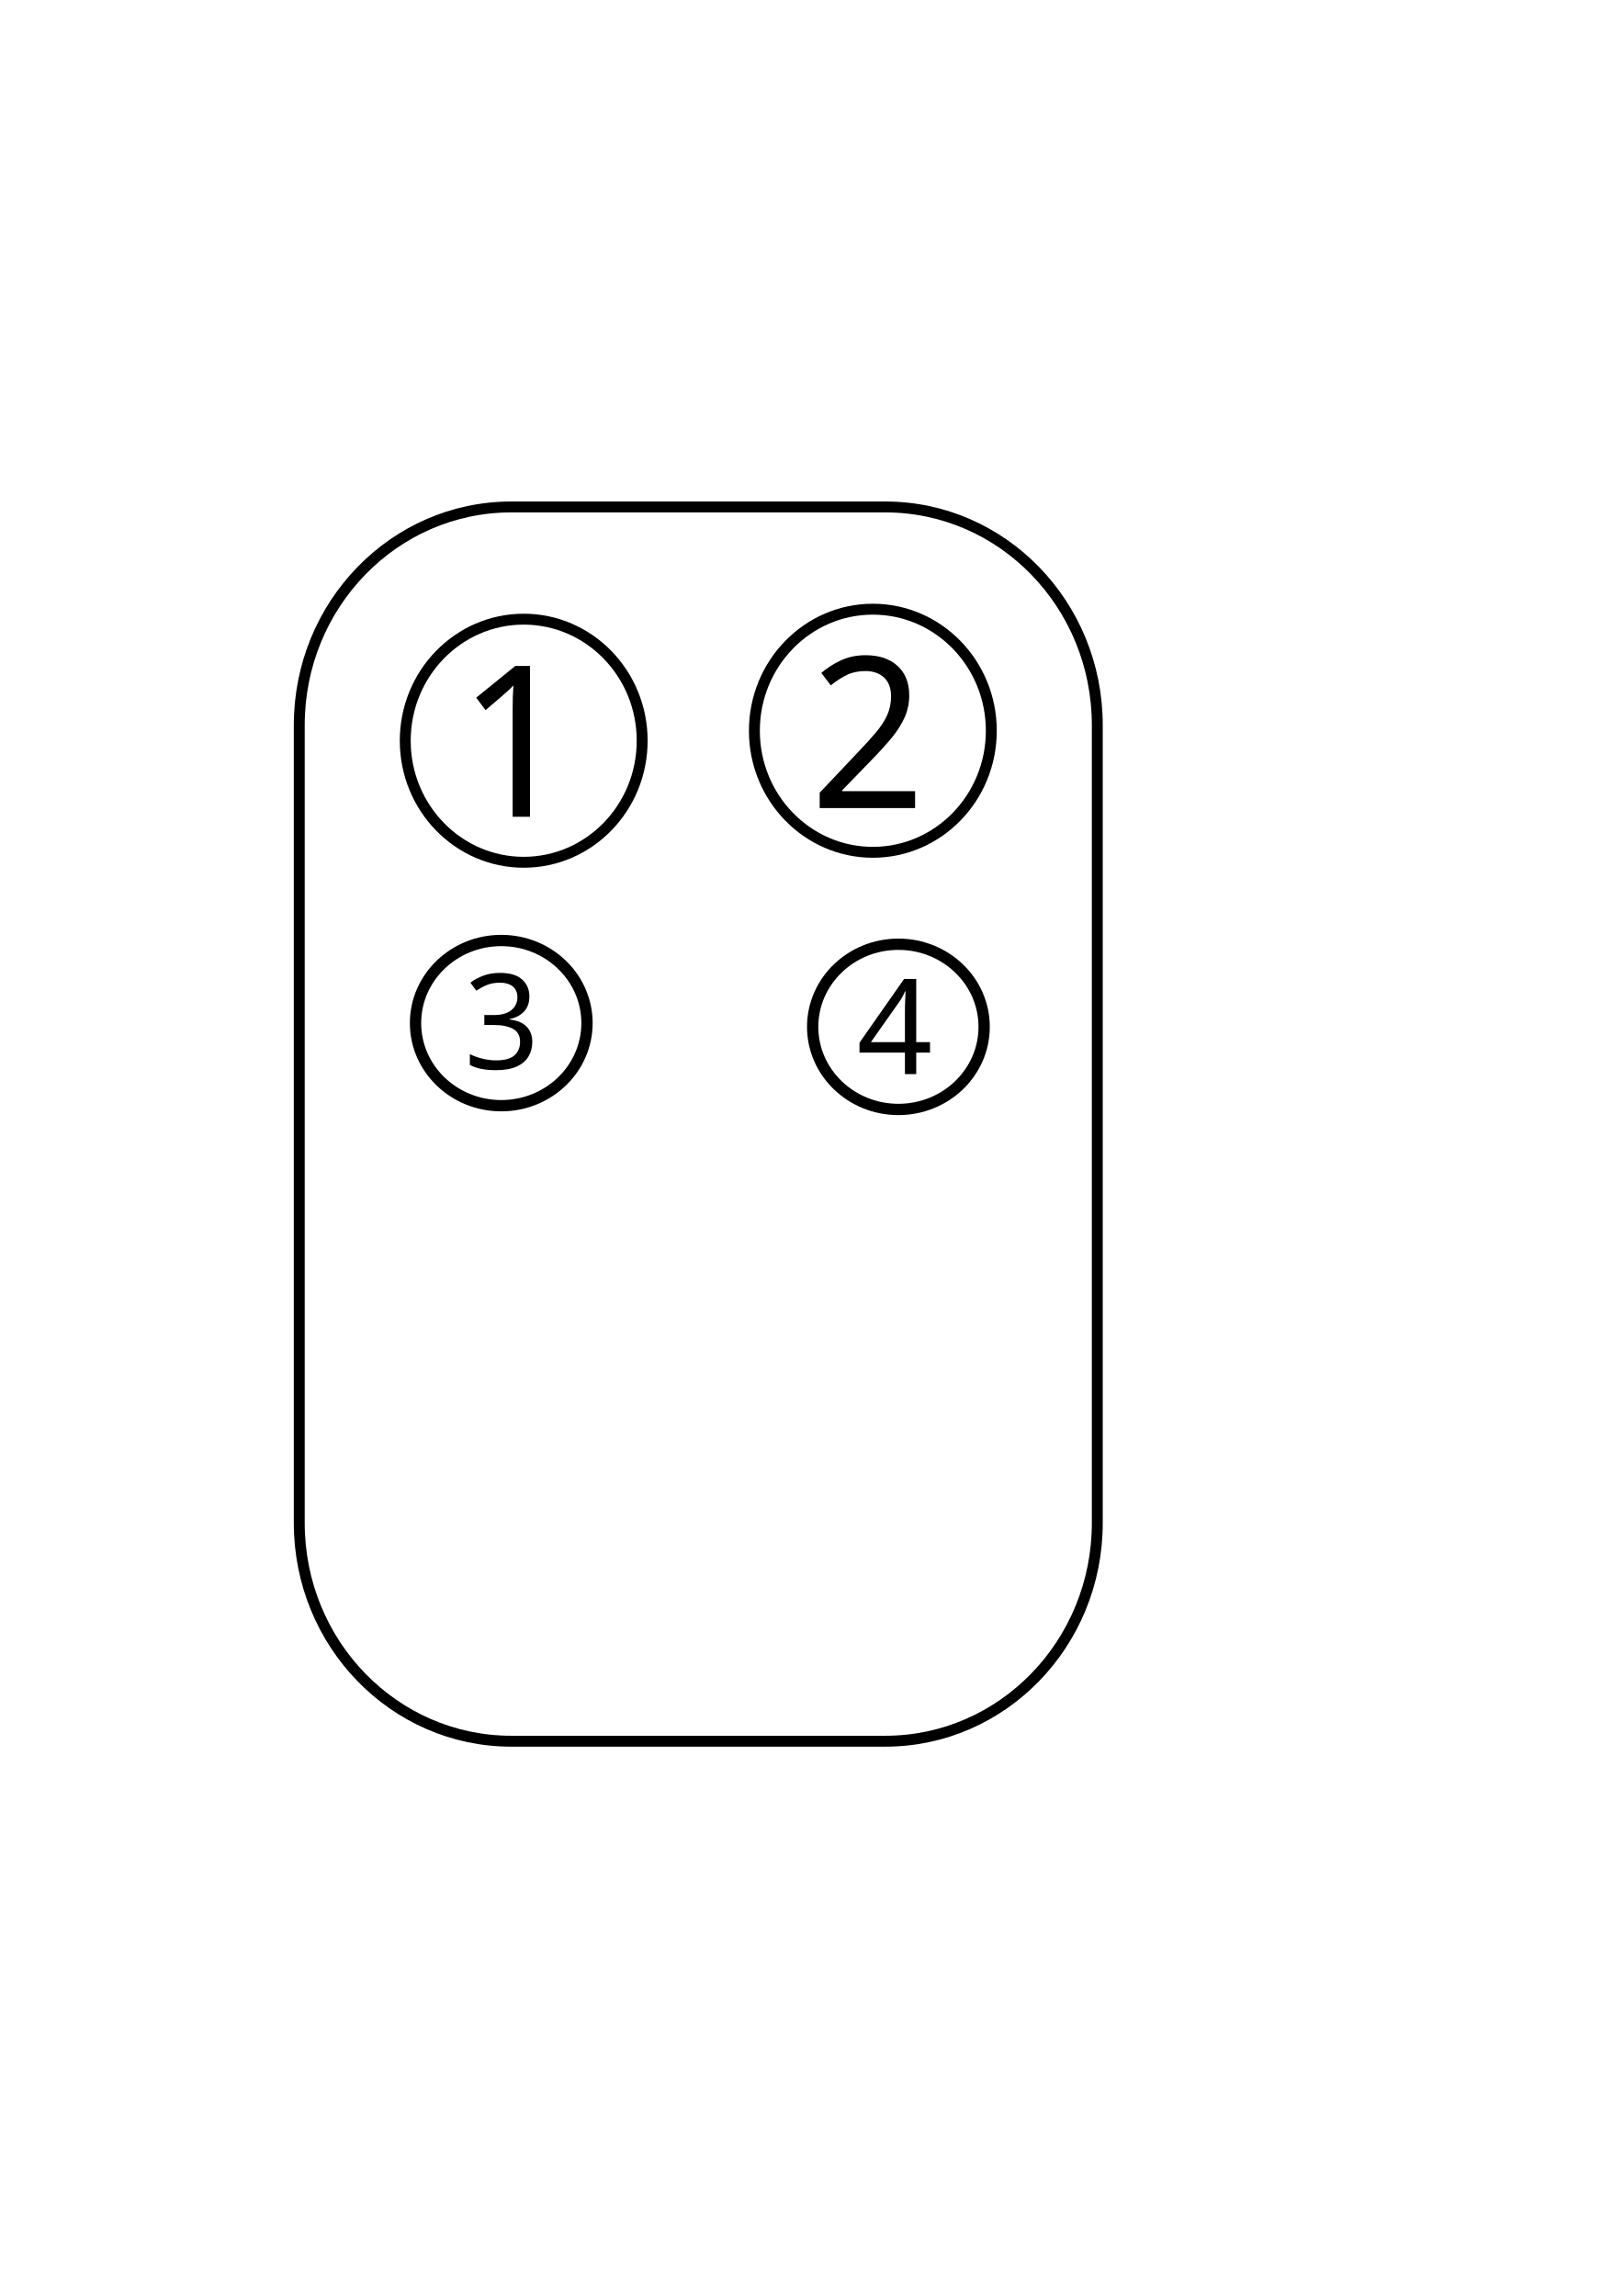
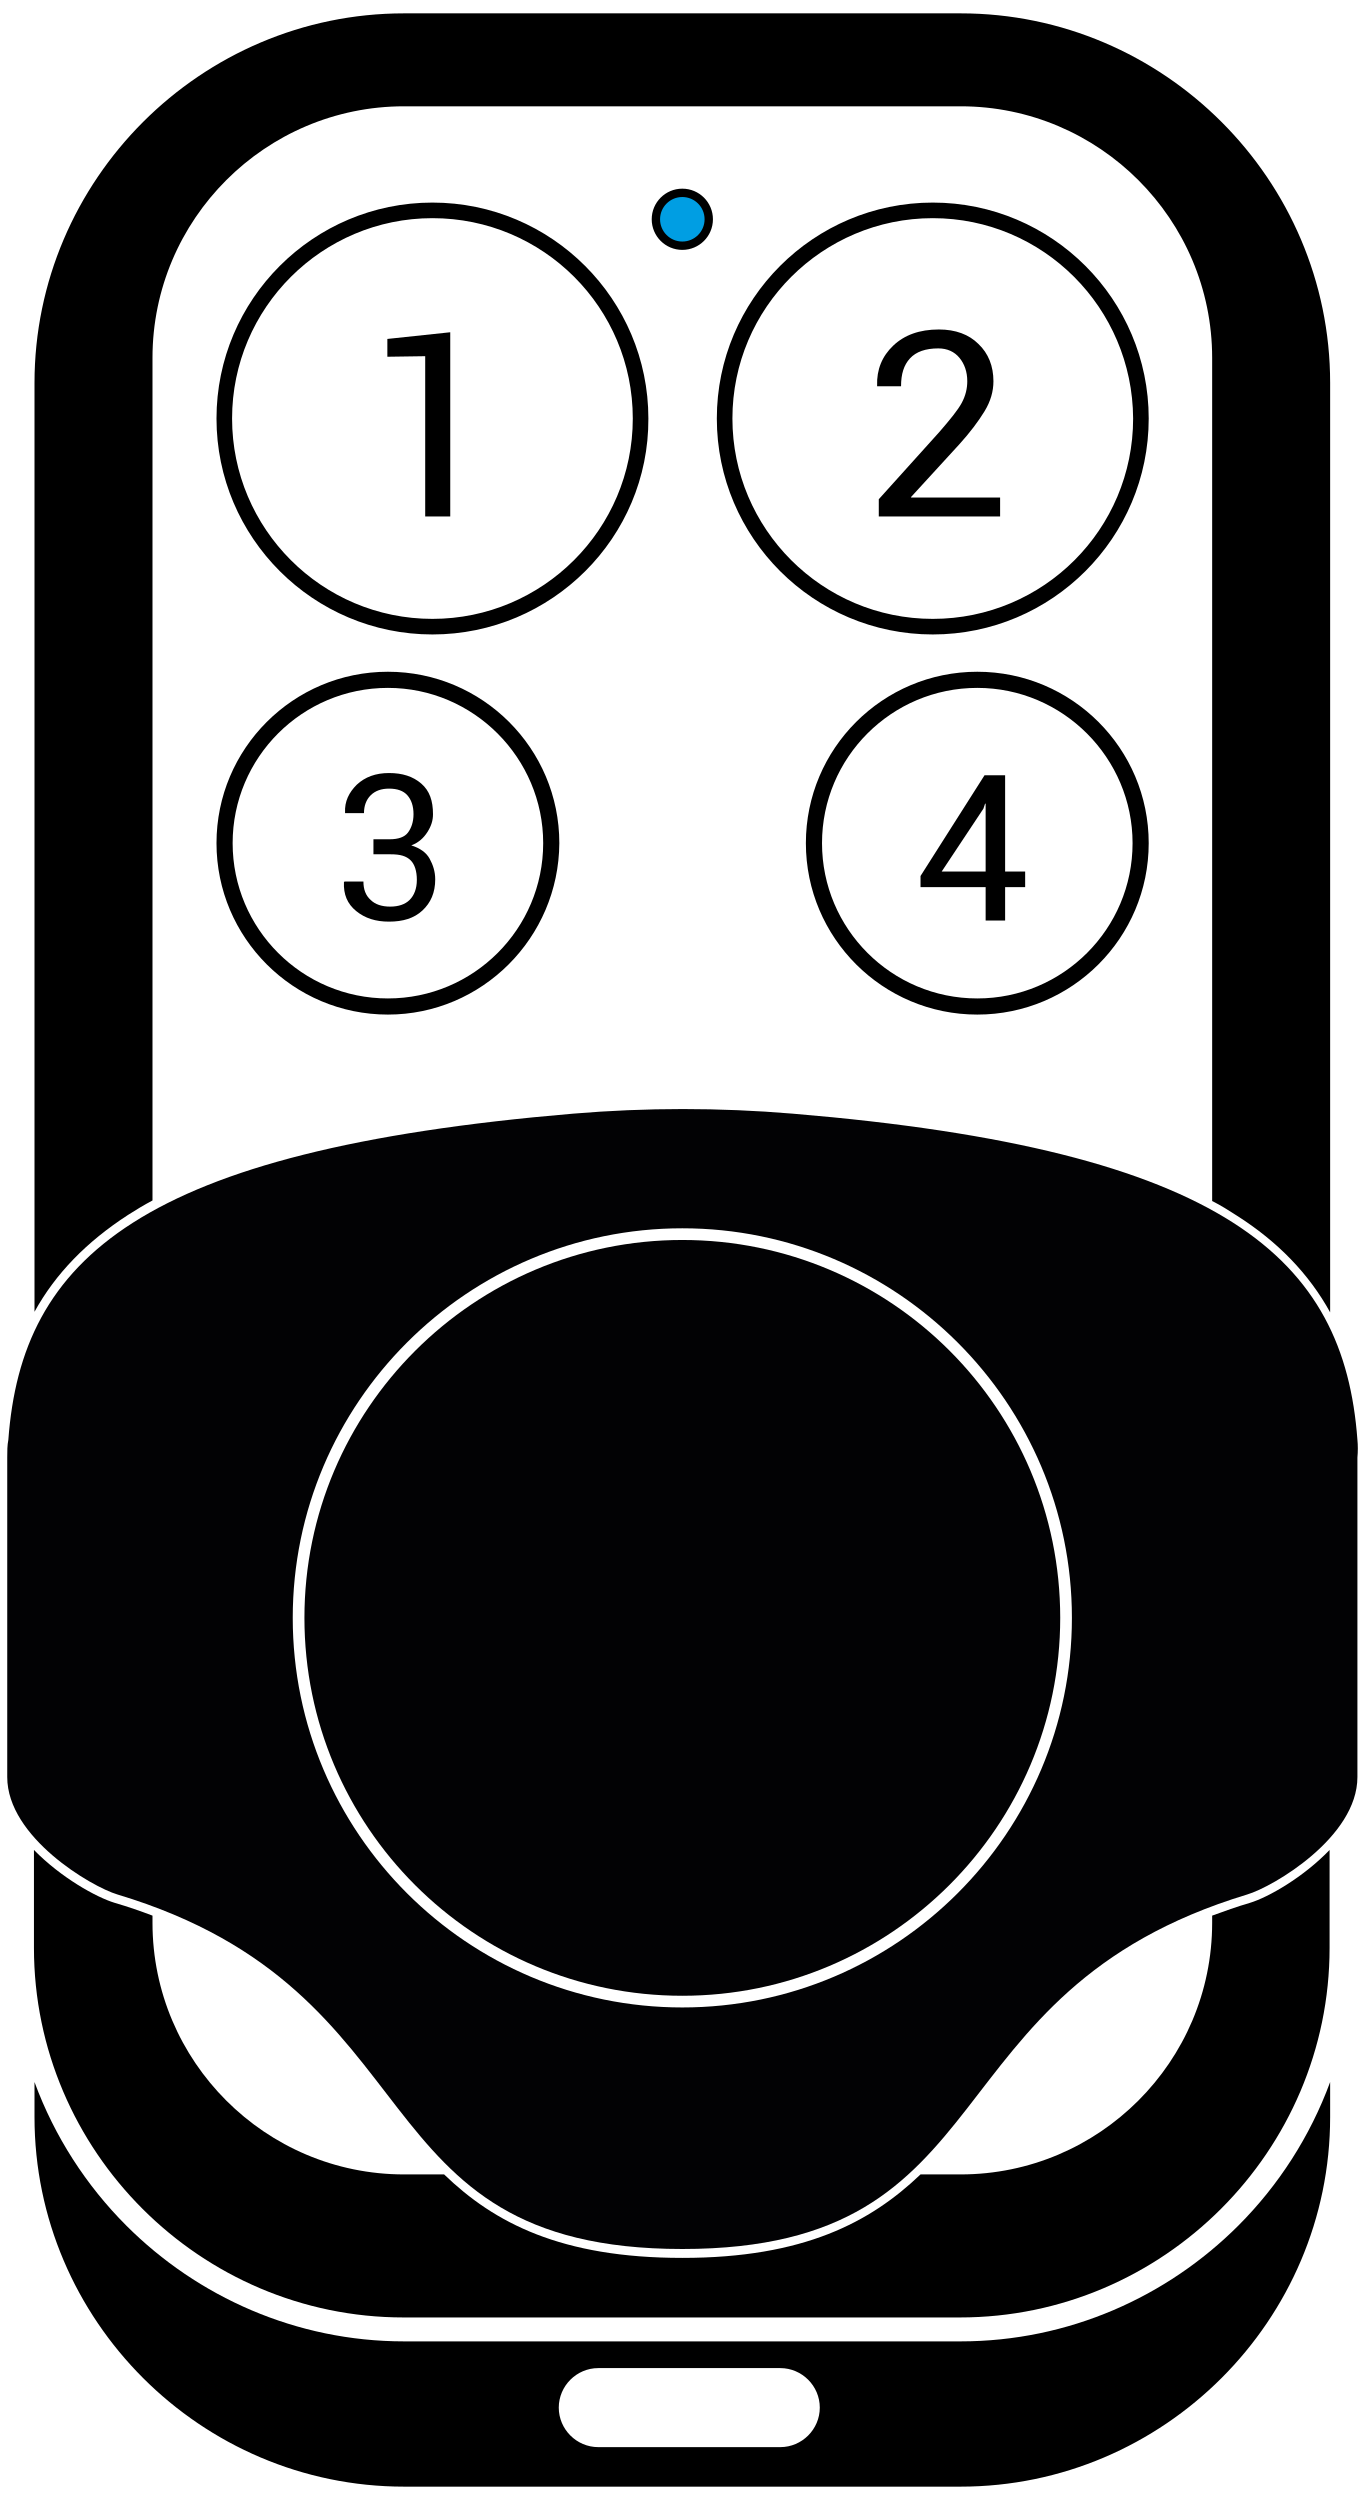
- <svg xmlns="http://www.w3.org/2000/svg" width="210mm" height="297mm" viewBox="0 0 744.094 1052.362" id="svg3412" version="1.1">
-   <defs id="defs3414" />
-   <g id="layer1">
-     <rect style="fill:none;fill-rule:evenodd;stroke:#000000;stroke-width:5;stroke-linecap:round;stroke-linejoin:round;stroke-miterlimit:4;stroke-dasharray:none;stroke-opacity:1" id="rect3420" width="365.714" height="565.714" x="137.143" y="232.362" rx="97.143" ry="100" />
-     <ellipse style="fill:none;stroke:#000000;stroke-width:5;stroke-linecap:round;stroke-linejoin:round;stroke-miterlimit:4;stroke-dasharray:none;stroke-opacity:1" id="path4229" cx="240" cy="339.505" rx="54.286" ry="55.714" />
-     <ellipse style="fill:none;stroke:#000000;stroke-width:5;stroke-linecap:round;stroke-linejoin:round;stroke-miterlimit:4;stroke-dasharray:none;stroke-opacity:1" id="path4229-3" cx="400" cy="334.934" rx="54.286" ry="55.714" />
-     <ellipse style="fill:none;stroke:#000000;stroke-width:5.18;stroke-linecap:round;stroke-linejoin:round;stroke-miterlimit:4;stroke-dasharray:none;stroke-opacity:1" id="path4229-9" cx="229.714" cy="468.934" rx="39.289" ry="37.861" />
-     <ellipse style="fill:none;stroke:#000000;stroke-width:5.18;stroke-linecap:round;stroke-linejoin:round;stroke-miterlimit:4;stroke-dasharray:none;stroke-opacity:1" id="path4229-9-5" cx="411.714" cy="470.648" rx="39.289" ry="37.861" />
-     <text xml:space="preserve" style="font-style:normal;font-weight:normal;font-size:94.69px;line-height:125%;font-family:sans-serif;letter-spacing:0px;word-spacing:0px;fill:#000000;fill-opacity:1;stroke:none;stroke-width:1px;stroke-linecap:butt;stroke-linejoin:miter;stroke-opacity:1" x="214.659" y="366.235" id="text4276" transform="scale(0.9782894,1.022192)">
-       <tspan id="tspan4278" x="214.659" y="366.235">1</tspan>
-     </text>
-     <text xml:space="preserve" style="font-style:normal;font-weight:normal;font-size:94.69px;line-height:125%;font-family:sans-serif;letter-spacing:0px;word-spacing:0px;fill:#000000;fill-opacity:1;stroke:none;stroke-width:1px;stroke-linecap:butt;stroke-linejoin:miter;stroke-opacity:1" x="379.435" y="362.339" id="text4276-4" transform="scale(0.9782894,1.022192)">
-       <tspan id="tspan4278-6" x="379.435" y="362.339">2</tspan>
-     </text>
-     <text xml:space="preserve" style="font-style:normal;font-weight:normal;font-size:60.813px;line-height:125%;font-family:sans-serif;letter-spacing:0px;word-spacing:0px;fill:#000000;fill-opacity:1;stroke:none;stroke-width:1px;stroke-linecap:butt;stroke-linejoin:miter;stroke-opacity:1" x="212.362" y="490.417" id="text4298" transform="scale(1.001044,0.9989571)">
-       <tspan id="tspan4300" x="212.362" y="490.417">3</tspan>
-     </text>
-     <text xml:space="preserve" style="font-style:normal;font-weight:normal;font-size:60.813px;line-height:125%;font-family:sans-serif;letter-spacing:0px;word-spacing:0px;fill:#000000;fill-opacity:1;stroke:none;stroke-width:1px;stroke-linecap:butt;stroke-linejoin:miter;stroke-opacity:1" x="392.189" y="492.817" id="text4298-9" transform="scale(1.001044,0.9989571)">
-       <tspan id="tspan4300-8" x="392.189" y="492.817">4</tspan>
-     </text>
+ <svg xmlns="http://www.w3.org/2000/svg" version="1.1" id="Layer_1" x="0px" y="0px" viewBox="0 0 245.3 449.2" style="enable-background:new 0 0 245.3 449.2;" xml:space="preserve">
+   <style type="text/css">
+ 	.st0{fill:#020204;}
+ 	.st1{fill:#009EE3;}
+ </style>
+   <g>
+     <path d="M107.5,425.5h32.7c3.9,0,7.1,3.2,7.1,7.1l0,0c0,3.9-3.2,7.1-7.1,7.1h-32.7c-3.9,0-7.1-3.2-7.1-7.1l0,0   C100.4,428.7,103.6,425.5,107.5,425.5 M72.6,446.8h100c36.5,0,66.4-29.9,66.4-66.4v-6.3c-3.6,9.8-9.3,18.6-16.5,25.8   c-12.8,12.8-30.5,20.8-49.9,20.8h-100c-19.4,0-37.1-8-49.9-20.8c-7.2-7.2-12.9-16-16.5-25.8v6.3C6.2,416.9,36.1,446.8,72.6,446.8z" />
+   </g>
+   <g>
+     <path d="M23,218.3c1.4-0.9,2.9-1.8,4.4-2.6V64.3c0-24.9,20.3-45.2,45.2-45.2h100c24.9,0,45.2,20.3,45.2,45.2v151.5   c1.6,0.8,3,1.7,4.4,2.6c7.4,4.7,13,10.5,16.8,17.4v-167c0-36.5-29.9-66.4-66.4-66.4h-100C36.1,2.4,6.2,32.3,6.2,68.8v166.9   C10,228.8,15.6,223.1,23,218.3z" />
+     <path d="M224.6,341.9c-2.4,0.7-4.6,1.5-6.8,2.3v1.3c0,24.9-20.3,45.2-45.2,45.2h-7.2c-9,8.6-21,15-42.8,15s-33.8-6.3-42.8-15h-7.2   c-24.9,0-45.2-20.3-45.2-45.2v-1.3c-2.1-0.8-4.4-1.6-6.8-2.3c-3.3-1-9.6-4.5-14.5-9.5V350c0,36.5,29.9,66.4,66.4,66.4h100   c36.5,0,66.4-29.9,66.4-66.4v-17.6C234.2,337.3,227.9,340.9,224.6,341.9z" />
+   </g>
+   <g>
+     <path class="st0" d="M243.9,258.7c-2.4-32.5-23.5-52.1-101.5-58.6c-13.1-1.1-26.3-1.1-39.4,0c-78,6.6-99.1,26.1-101.5,58.6   c-0.2,1-0.2,2.1-0.2,3.2v57.4c0,10.8,15.1,19.7,19.8,21.1c58.2,17.5,42.3,63.7,101.5,63.7S166,358,224.1,340.4   c4.7-1.4,19.8-10.3,19.8-21.1v-57.4C244,260.8,244,259.7,243.9,258.7z M122.6,360.7c-38.6,0-70-31.4-70-70s31.4-70,70-70   s70,31.4,70,70S161.2,360.7,122.6,360.7z" />
+     <path class="st0" d="M122.6,222.8c-37.4,0-67.9,30.4-67.9,67.9s30.4,67.9,67.9,67.9c37.4,0,67.9-30.4,67.9-67.9   S160.1,222.8,122.6,222.8z" />
+   </g>
+   <g>
+     <path d="M77.7,114c-21.4,0-38.8-17.4-38.8-38.8c0-21.4,17.4-38.8,38.8-38.8s38.8,17.4,38.8,38.8C116.6,96.6,99.1,114,77.7,114z    M77.7,39.2c-19.8,0-36,16.1-36,36c0,19.8,16.1,36,36,36c19.8,0,36-16.1,36-36S97.6,39.2,77.7,39.2z" />
+   </g>
+   <g>
+     <path d="M69.7,182.3c-17,0-30.8-13.8-30.8-30.8s13.8-30.8,30.8-30.8s30.8,13.8,30.8,30.8C100.4,168.5,86.6,182.3,69.7,182.3z    M69.7,123.6c-15.4,0-27.9,12.5-27.9,27.9s12.5,27.9,27.9,27.9s27.9-12.5,27.9-27.9C97.6,136.2,85.1,123.6,69.7,123.6z" />
+   </g>
+   <g>
+     <path d="M167.6,114c-21.4,0-38.8-17.4-38.8-38.8s17.4-38.8,38.8-38.8s38.8,17.4,38.8,38.8S189,114,167.6,114z M167.6,39.2   c-19.8,0-36,16.1-36,36c0,19.8,16.1,36,36,36s36-16.1,36-36C203.5,55.3,187.4,39.2,167.6,39.2z" />
+   </g>
+   <g>
+     <path d="M175.6,182.3c-17,0-30.8-13.8-30.8-30.8s13.8-30.8,30.8-30.8s30.8,13.8,30.8,30.8S192.6,182.3,175.6,182.3z M175.6,123.6   c-15.4,0-27.9,12.5-27.9,27.9s12.5,27.9,27.9,27.9s27.9-12.5,27.9-27.9C203.5,136.2,191,123.6,175.6,123.6z" />
+   </g>
+   <circle cx="122.6" cy="39.4" r="5.5" />
+   <g>
+     <path d="M122.6,43.7c-2.4,0-4.3-1.9-4.3-4.3c0-2.4,1.9-4.3,4.3-4.3s4.3,1.9,4.3,4.3C127,41.7,125,43.7,122.6,43.7z M122.6,35.6   c-2.1,0-3.8,1.7-3.8,3.8s1.7,3.8,3.8,3.8s3.8-1.7,3.8-3.8C126.4,37.3,124.7,35.6,122.6,35.6z" />
+   </g>
+   <g>
+     <path d="M80.9,92.8h-4.5V64l-6.8,0.1v-3.2l11.3-1.2V92.8z" />
+   </g>
+   <g>
+     <path d="M179.4,92.8h-21.5v-3.1l10.9-12.1c1.9-2.2,3.3-3.9,4-5.2s1-2.6,1-3.9c0-1.7-0.5-3.1-1.4-4.2c-0.9-1.1-2.2-1.7-3.8-1.7   c-2.3,0-4,0.6-5.1,1.8c-1.1,1.2-1.6,2.8-1.6,5h-4.3v-0.1c-0.1-2.9,0.9-5.3,2.9-7.2s4.7-2.9,8.2-2.9c3,0,5.4,0.9,7.1,2.6   c1.8,1.7,2.7,4,2.7,6.7c0,1.8-0.5,3.6-1.6,5.4s-2.6,3.8-4.5,5.9l-8.7,9.5v0.1h16v3.4H179.4z" />
+   </g>
+   <g>
+     <path d="M180.6,156.6h3.6v2.8h-3.6v6h-3.5v-6h-11.7v-2l11.5-18.1h3.7V156.6z M169.2,156.6h7.9v-12.2H177l-0.3,0.9L169.2,156.6z" />
+   </g>
+   <g>
+     <path d="M66.9,150.8H70c1.6,0,2.7-0.4,3.3-1.2s1-1.9,1-3.3c0-1.5-0.4-2.6-1.1-3.4c-0.7-0.8-1.8-1.2-3.3-1.2c-1.4,0-2.5,0.4-3.3,1.2   s-1.2,1.9-1.2,3.2H62V146c-0.1-2,0.7-3.6,2.1-5c1.5-1.4,3.4-2.1,5.8-2.1s4.3,0.6,5.8,1.9s2.1,3.1,2.1,5.5c0,1.1-0.3,2.1-1,3.2   c-0.7,1.1-1.6,1.9-2.9,2.4c1.6,0.5,2.7,1.3,3.3,2.4s1,2.3,1,3.7c0,2.4-0.8,4.2-2.3,5.6s-3.5,2-6,2c-2.4,0-4.3-0.6-5.9-1.9   c-1.6-1.3-2.3-3-2.2-5.2l0.1-0.1h3.4c0,1.4,0.4,2.5,1.3,3.3c0.8,0.8,2,1.2,3.5,1.2s2.7-0.4,3.5-1.2s1.3-2,1.3-3.6s-0.4-2.8-1.1-3.5   c-0.8-0.8-1.9-1.1-3.6-1.1h-3.1v-2.7H66.9z" />
+   </g>
+   <g>
+     <circle class="st1" cx="122.6" cy="39.4" r="4" />
  </g>
</svg>
